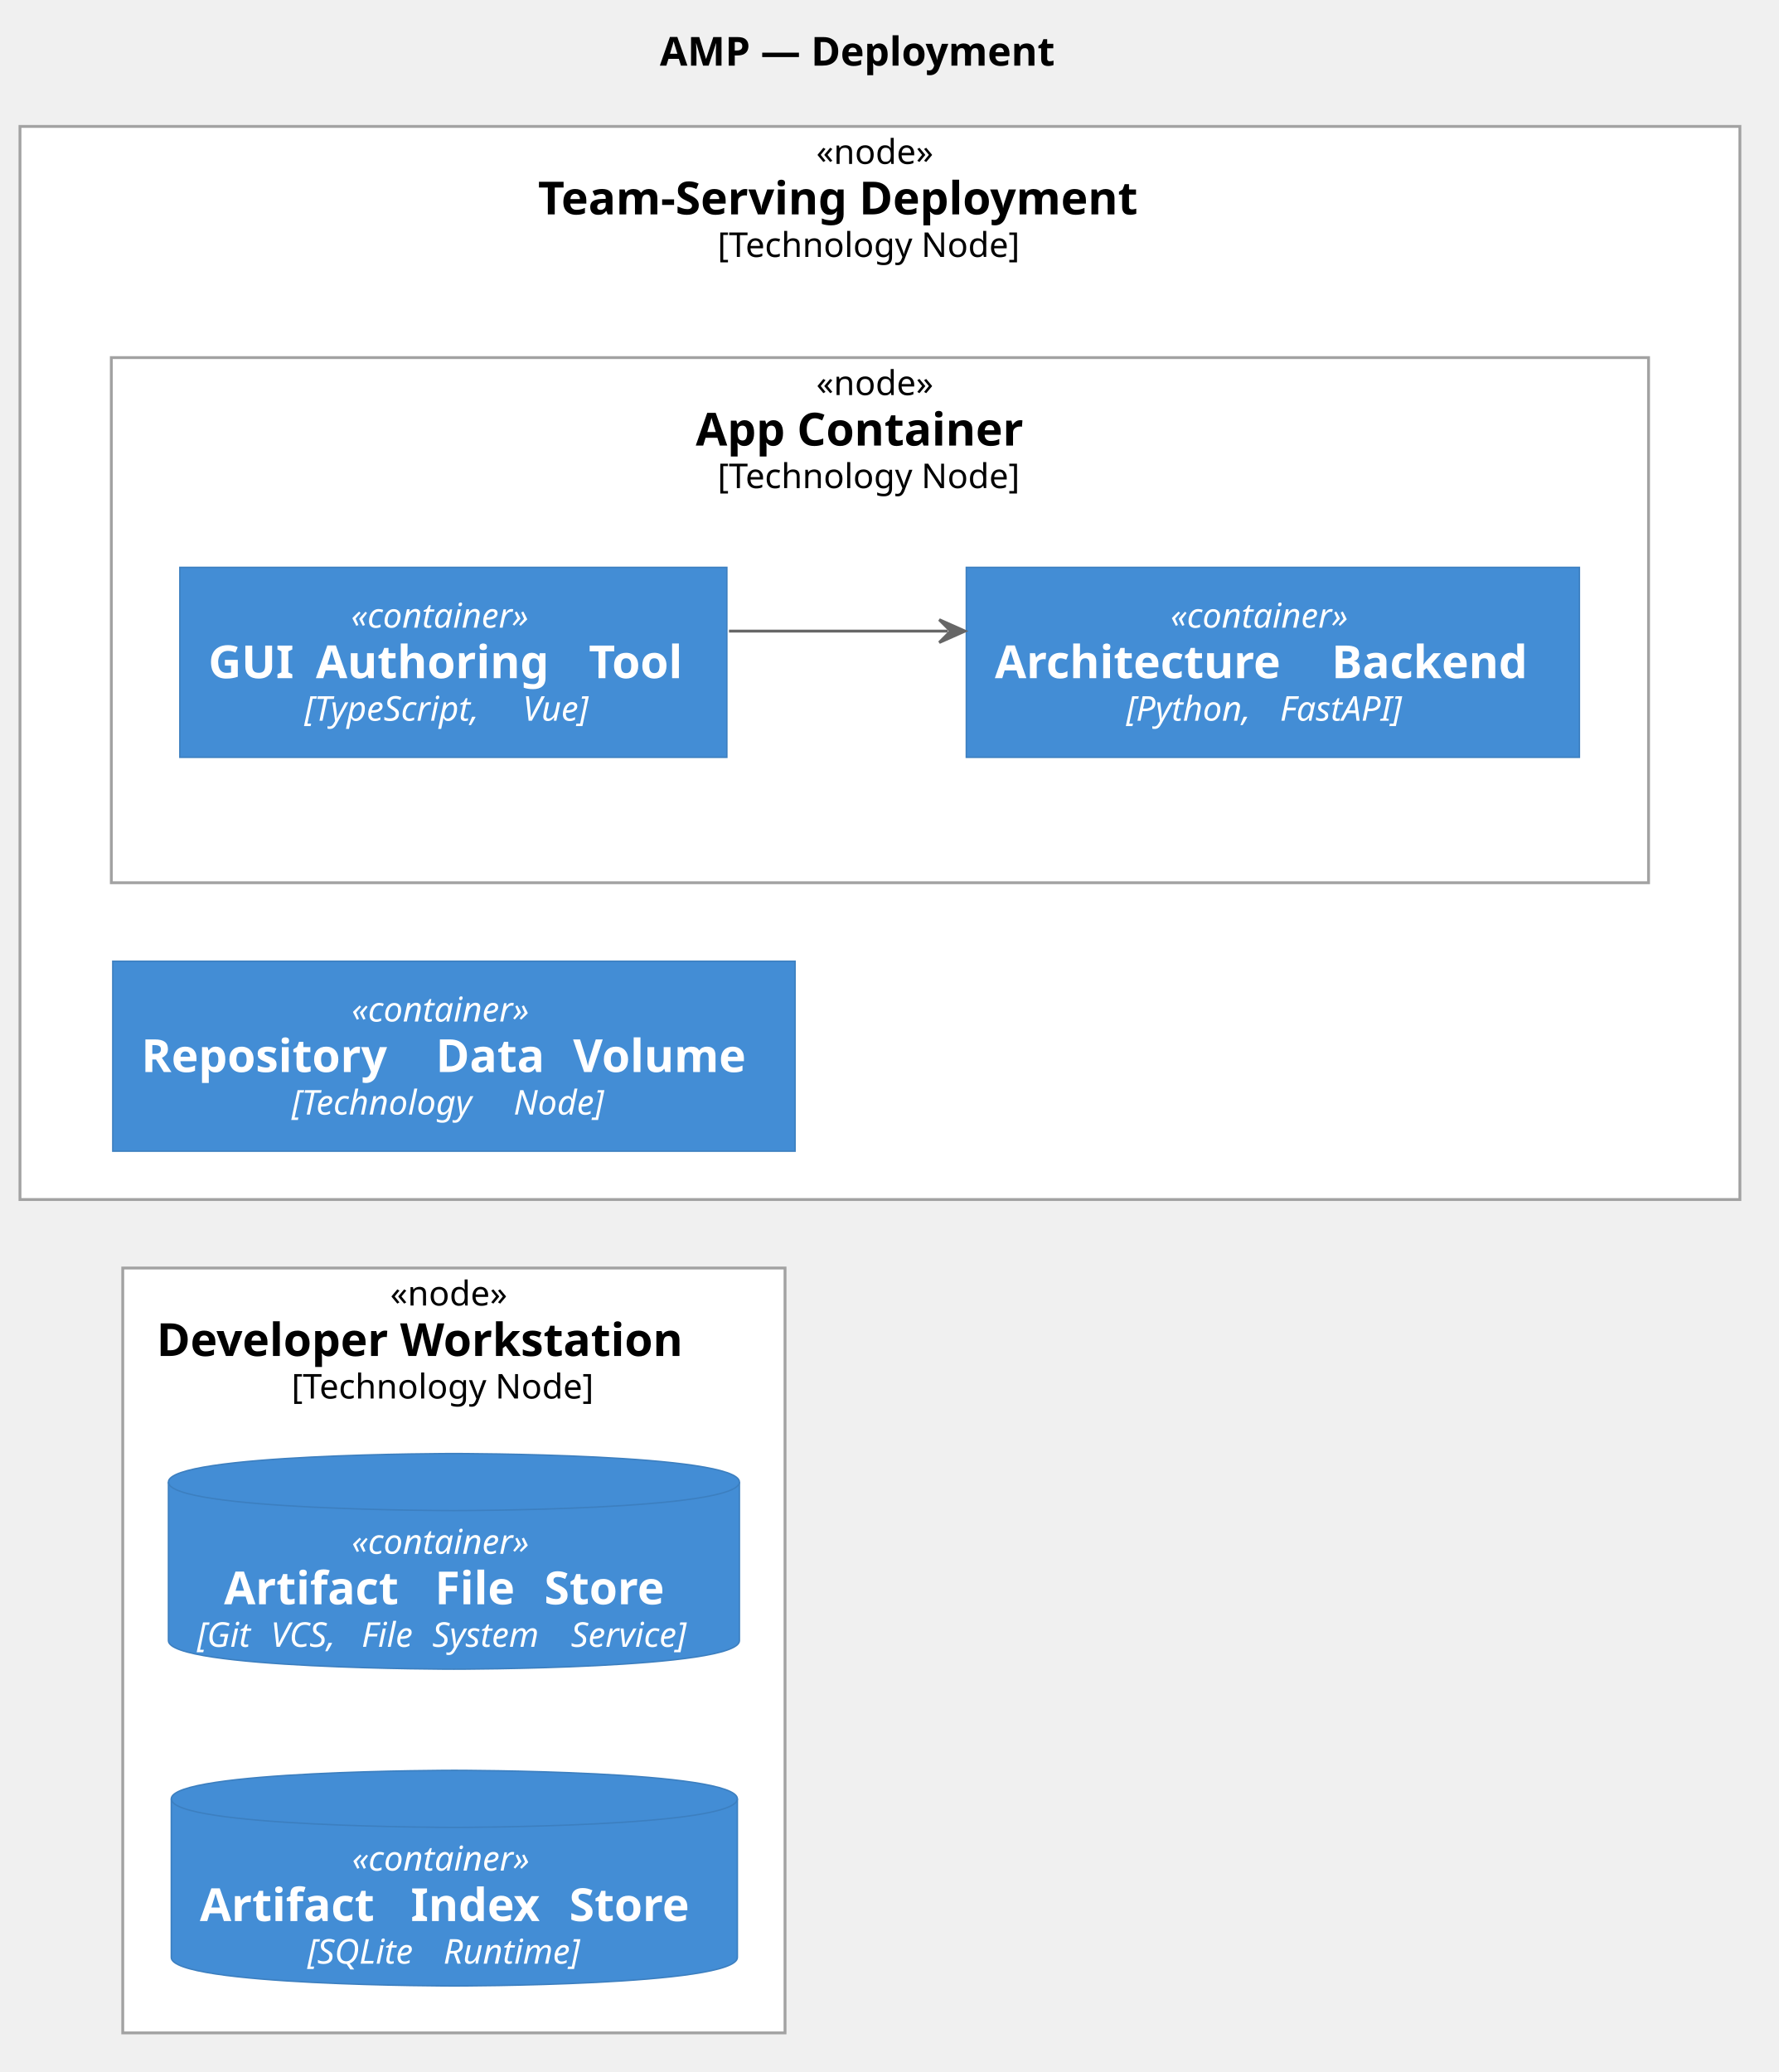
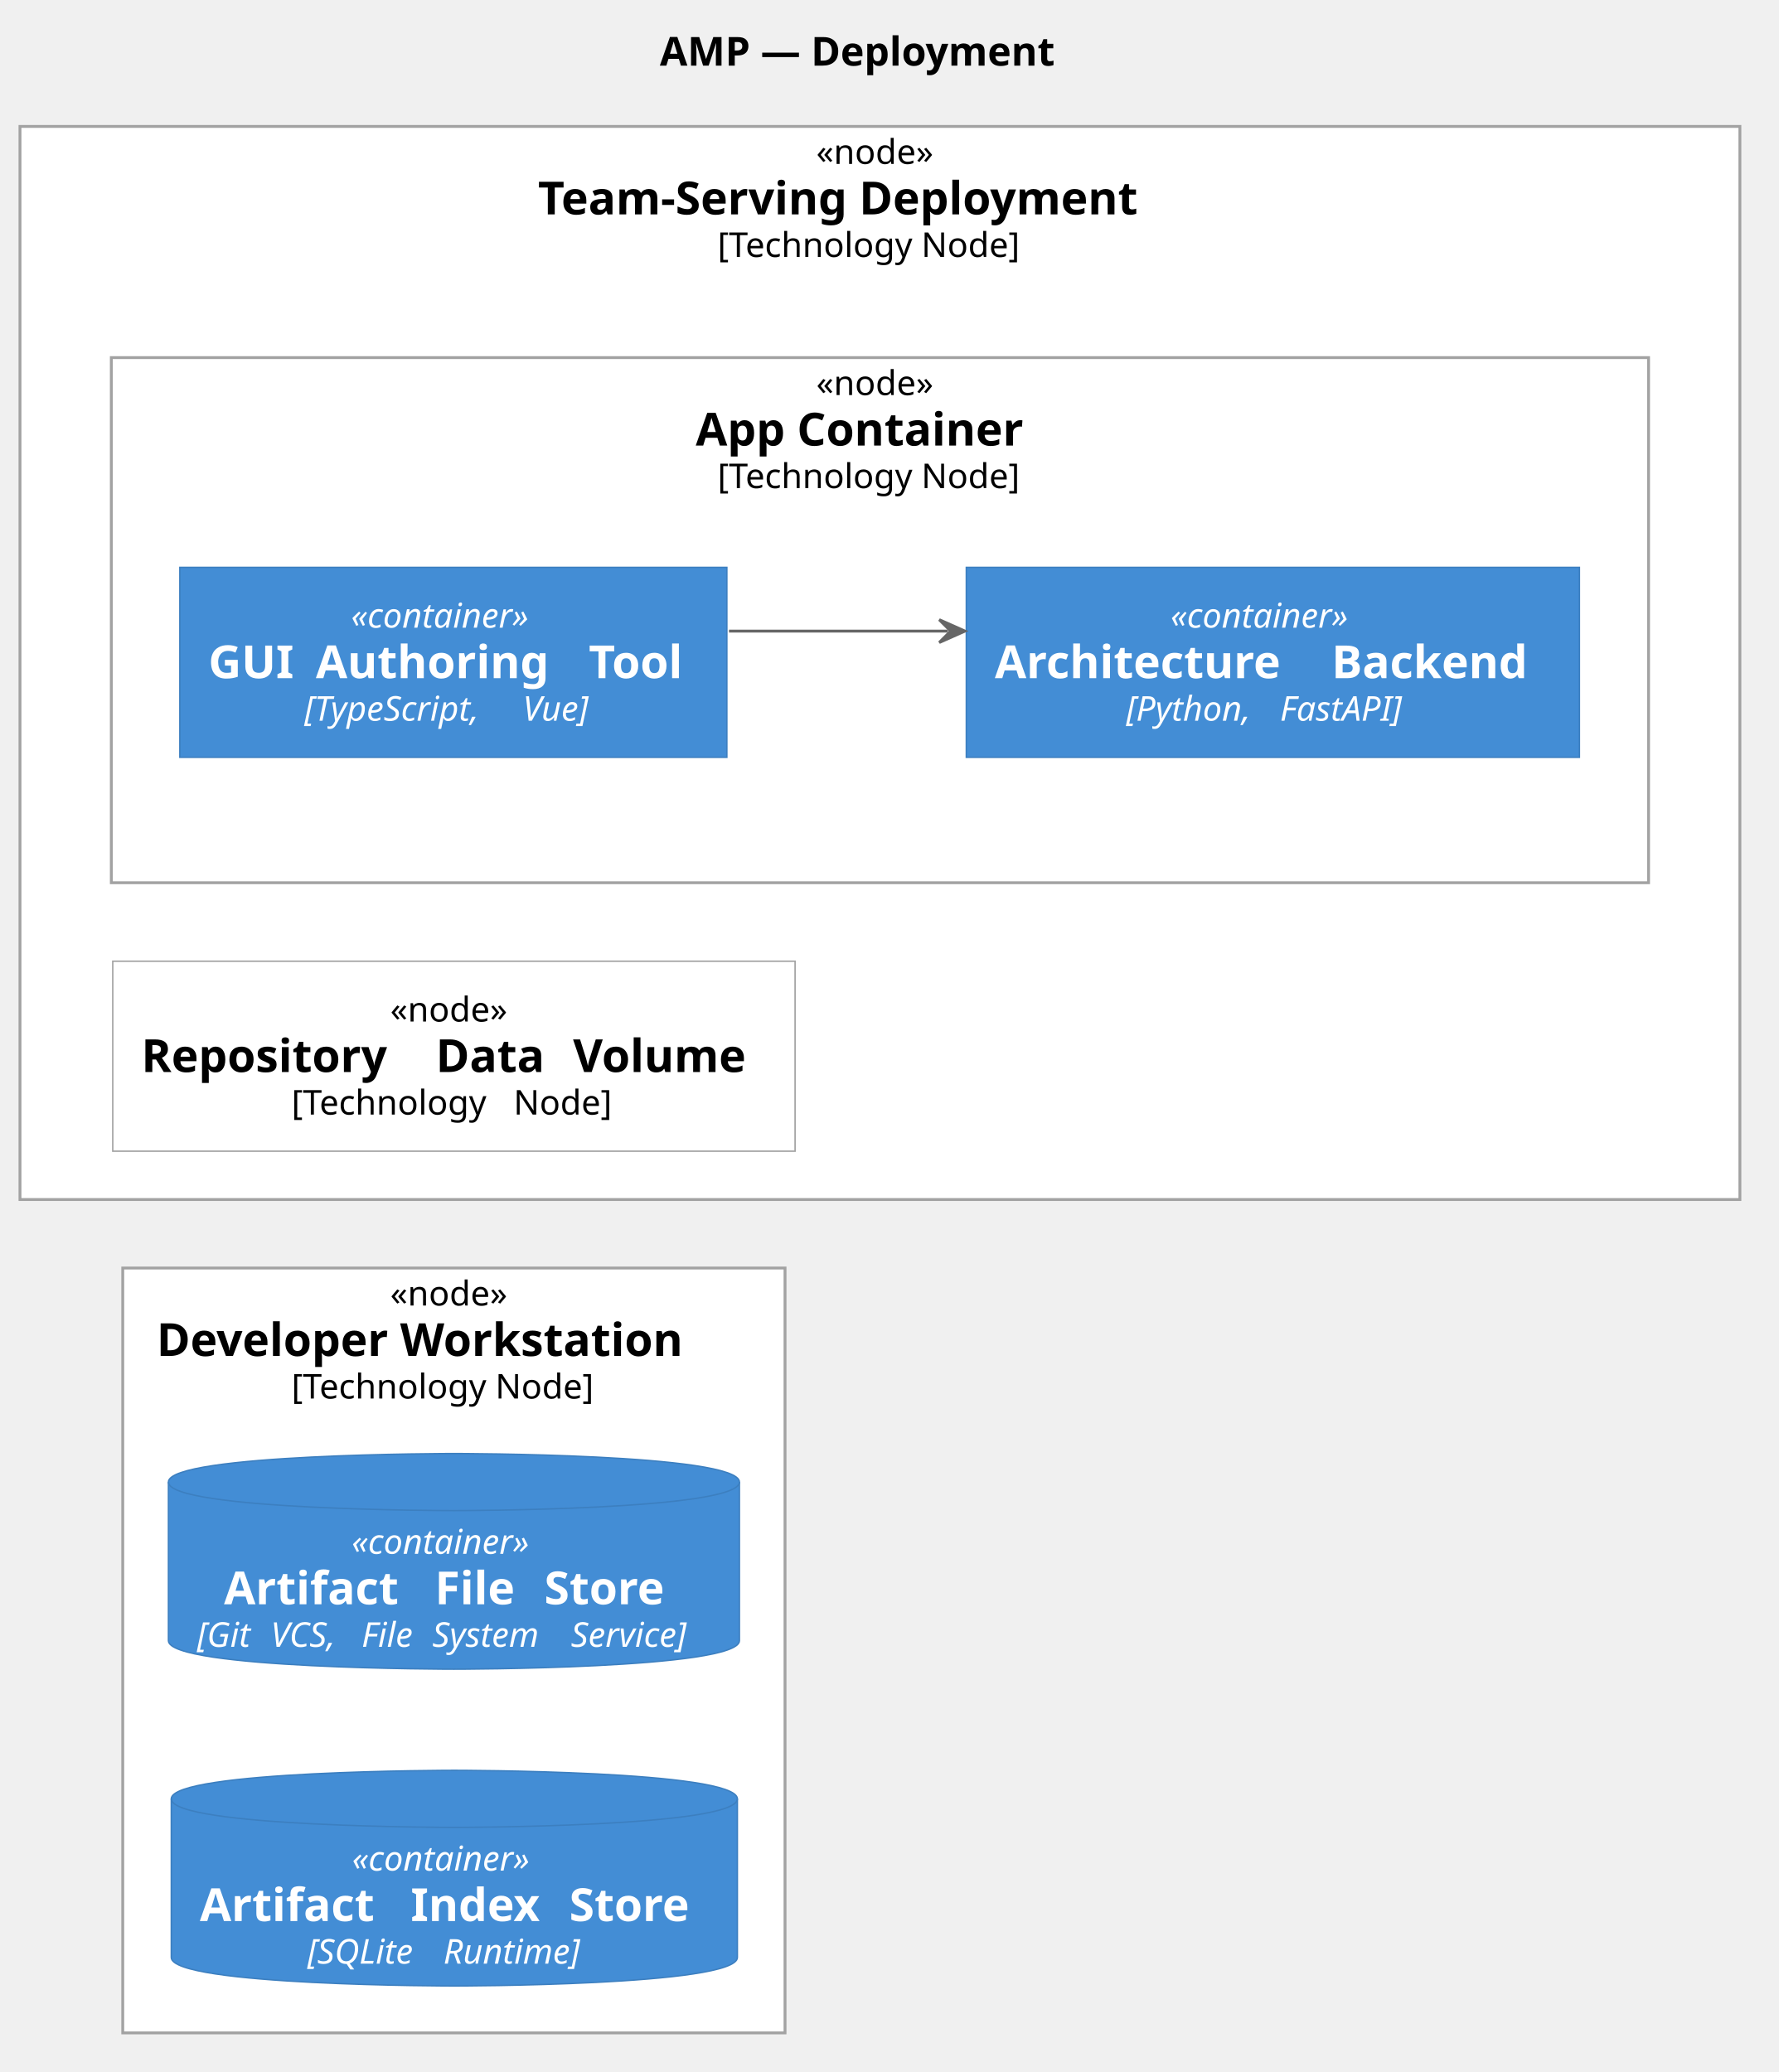
<svg xmlns="http://www.w3.org/2000/svg" contentStyleType="text/css" data-diagram-type="DESCRIPTION" height="726px" preserveAspectRatio="none" style="width:623px;height:726px;background:#FFFFFF;" version="1.1" viewBox="0 0 623 726" width="623px" zoomAndPan="magnify">
  <defs />
  <g>
    <g class="title" data-source-line="9">
      <text fill="#000000" font-family="sans-serif" font-size="14" font-weight="700" lengthAdjust="spacing" textLength="154.198" x="231.151" y="22.995">AMP — Deployment</text>
    </g>
    <g class="cluster" data-qualified-name="NOD_4EFX7z" data-source-line="115" id="ent0002">
      <rect fill="#FFFFFF" height="268" style="stroke:#A2A2A2;stroke-width:1;" width="232" x="43" y="444.297" />
      <text fill="#000000" font-family="sans-serif" font-size="12" lengthAdjust="spacing" textLength="44.631" x="136.685" y="457.435">«node»</text>
      <text fill="#000000" font-family="sans-serif" font-size="16" font-weight="700" lengthAdjust="spacing" textLength="208.312" x="54.844" y="475.117">Developer Workstation</text>
      <text fill="#000000" font-family="sans-serif" font-size="12" lengthAdjust="spacing" textLength="113.754" x="102.123" y="490.029">[Technology Node]</text>
    </g>
    <g class="cluster" data-qualified-name="NOD_7xNYBF" data-source-line="115" id="ent0006">
      <rect fill="#FFFFFF" height="376" style="stroke:#A2A2A2;stroke-width:1;" width="602.5" x="7" y="44.297" />
      <text fill="#000000" font-family="sans-serif" font-size="12" lengthAdjust="spacing" textLength="44.631" x="285.935" y="57.435">«node»</text>
      <text fill="#000000" font-family="sans-serif" font-size="16" font-weight="700" lengthAdjust="spacing" textLength="239.523" x="188.488" y="75.117">Team-Serving Deployment</text>
      <text fill="#000000" font-family="sans-serif" font-size="12" lengthAdjust="spacing" textLength="113.754" x="251.373" y="90.029">[Technology Node]</text>
    </g>
    <g class="cluster" data-qualified-name="NOD_7xNYBF.NOD_Yx71j_C" data-source-line="115" id="ent0007">
      <rect fill="#FFFFFF" height="184" style="stroke:#A2A2A2;stroke-width:1;" width="538.5" x="39" y="125.297" />
      <text fill="#000000" font-family="sans-serif" font-size="12" lengthAdjust="spacing" textLength="44.631" x="285.935" y="138.435">«node»</text>
      <text fill="#000000" font-family="sans-serif" font-size="16" font-weight="700" lengthAdjust="spacing" textLength="129.047" x="243.727" y="156.117">App Container</text>
      <text fill="#000000" font-family="sans-serif" font-size="12" lengthAdjust="spacing" textLength="113.754" x="251.373" y="171.029">[Technology Node]</text>
    </g>
    <g class="entity" data-qualified-name="NOD_4EFX7z.APP_R_K3YAQ" data-source-line="75" id="ent0003">
      <path d="M60,630.297 C60,620.297 159.156,620.297 159.156,620.297 C159.156,620.297 258.312,620.297 258.312,630.297 L258.312,685.859 C258.312,695.859 159.156,695.859 159.156,695.859 C159.156,695.859 60,695.859 60,685.859 L60,630.297" fill="#438DD5" style="stroke:#3C7FC0;stroke-width:0.5;" />
      <path d="M60,630.297 C60,640.297 159.156,640.297 159.156,640.297 C159.156,640.297 258.312,640.297 258.312,630.297" fill="none" style="stroke:#3C7FC0;stroke-width:0.5;" />
      <text fill="#FFFFFF" font-family="sans-serif" font-size="12" font-style="italic" lengthAdjust="spacing" textLength="71.672" x="123.32" y="655.436">«container»</text>
      <text fill="#FFFFFF" font-family="sans-serif" font-size="16" font-weight="700" lengthAdjust="spacing" textLength="68.297" x="70" y="673.117">Artifact</text>
      <text fill="#FFFFFF" font-family="sans-serif" font-size="16" font-weight="700" lengthAdjust="spacing" textLength="5.57" x="138.297" y="673.117"> </text>
      <text fill="#FFFFFF" font-family="sans-serif" font-size="16" font-weight="700" lengthAdjust="spacing" textLength="49.969" x="143.867" y="673.117">Index</text>
      <text fill="#FFFFFF" font-family="sans-serif" font-size="16" font-weight="700" lengthAdjust="spacing" textLength="5.57" x="193.836" y="673.117"> </text>
      <text fill="#FFFFFF" font-family="sans-serif" font-size="16" font-weight="700" lengthAdjust="spacing" textLength="48.906" x="199.406" y="673.117">Store</text>
      <text fill="#FFFFFF" font-family="sans-serif" font-size="12" font-style="italic" lengthAdjust="spacing" textLength="43.852" x="107.652" y="688.029">[SQLite</text>
      <text fill="#FFFFFF" font-family="sans-serif" font-size="12" font-style="italic" lengthAdjust="spacing" textLength="3.814" x="151.504" y="688.029"> </text>
      <text fill="#FFFFFF" font-family="sans-serif" font-size="12" font-style="italic" lengthAdjust="spacing" textLength="55.342" x="155.318" y="688.029">Runtime]</text>
    </g>
    <g class="entity" data-qualified-name="NOD_4EFX7z.APP_fvvCoDp" data-source-line="75" id="ent0004">
      <path d="M59,519.297 C59,509.297 159.015,509.297 159.015,509.297 C159.015,509.297 259.029,509.297 259.029,519.297 L259.029,574.859 C259.029,584.859 159.015,584.859 159.015,584.859 C159.015,584.859 59,584.859 59,574.859 L59,519.297" fill="#438DD5" style="stroke:#3C7FC0;stroke-width:0.5;" />
      <path d="M59,519.297 C59,529.297 159.015,529.297 159.015,529.297 C159.015,529.297 259.029,529.297 259.029,519.297" fill="none" style="stroke:#3C7FC0;stroke-width:0.5;" />
      <text fill="#FFFFFF" font-family="sans-serif" font-size="12" font-style="italic" lengthAdjust="spacing" textLength="71.672" x="123.179" y="544.436">«container»</text>
      <text fill="#FFFFFF" font-family="sans-serif" font-size="16" font-weight="700" lengthAdjust="spacing" textLength="68.297" x="78.468" y="562.117">Artifact</text>
      <text fill="#FFFFFF" font-family="sans-serif" font-size="16" font-weight="700" lengthAdjust="spacing" textLength="5.57" x="146.765" y="562.117"> </text>
      <text fill="#FFFFFF" font-family="sans-serif" font-size="16" font-weight="700" lengthAdjust="spacing" textLength="32.75" x="152.335" y="562.117">File</text>
      <text fill="#FFFFFF" font-family="sans-serif" font-size="16" font-weight="700" lengthAdjust="spacing" textLength="5.57" x="185.085" y="562.117"> </text>
      <text fill="#FFFFFF" font-family="sans-serif" font-size="16" font-weight="700" lengthAdjust="spacing" textLength="48.906" x="190.655" y="562.117">Store</text>
      <text fill="#FFFFFF" font-family="sans-serif" font-size="12" font-style="italic" lengthAdjust="spacing" textLength="22.02" x="69" y="577.029">[Git</text>
      <text fill="#FFFFFF" font-family="sans-serif" font-size="12" font-style="italic" lengthAdjust="spacing" textLength="3.814" x="91.019" y="577.029"> </text>
      <text fill="#FFFFFF" font-family="sans-serif" font-size="12" font-style="italic" lengthAdjust="spacing" textLength="28.02" x="94.834" y="577.029">VCS,</text>
      <text fill="#FFFFFF" font-family="sans-serif" font-size="12" font-style="italic" lengthAdjust="spacing" textLength="3.814" x="122.853" y="577.029"> </text>
      <text fill="#FFFFFF" font-family="sans-serif" font-size="12" font-style="italic" lengthAdjust="spacing" textLength="20.953" x="126.668" y="577.029">File</text>
      <text fill="#FFFFFF" font-family="sans-serif" font-size="12" font-style="italic" lengthAdjust="spacing" textLength="3.814" x="147.621" y="577.029"> </text>
      <text fill="#FFFFFF" font-family="sans-serif" font-size="12" font-style="italic" lengthAdjust="spacing" textLength="44.748" x="151.435" y="577.029">System</text>
      <text fill="#FFFFFF" font-family="sans-serif" font-size="12" font-style="italic" lengthAdjust="spacing" textLength="3.814" x="196.184" y="577.029"> </text>
      <text fill="#FFFFFF" font-family="sans-serif" font-size="12" font-style="italic" lengthAdjust="spacing" textLength="49.031" x="199.998" y="577.029">Service]</text>
    </g>
-     <g class="entity" data-qualified-name="NOD_7xNYBF.NOD_THkLB12" data-source-line="71" id="ent0011">
-       <rect fill="#438DD5" height="66.562" style="stroke:#3C7FC0;stroke-width:0.5;" width="239.023" x="39.5" y="336.797" />
-       <text fill="#FFFFFF" font-family="sans-serif" font-size="12" font-style="italic" lengthAdjust="spacing" textLength="71.672" x="123.176" y="357.935">«container»</text>
-       <text fill="#FFFFFF" font-family="sans-serif" font-size="16" font-weight="700" lengthAdjust="spacing" textLength="97.586" x="49.5" y="375.617">Repository</text>
-       <text fill="#FFFFFF" font-family="sans-serif" font-size="16" font-weight="700" lengthAdjust="spacing" textLength="5.57" x="147.086" y="375.617"> </text>
-       <text fill="#FFFFFF" font-family="sans-serif" font-size="16" font-weight="700" lengthAdjust="spacing" textLength="42.523" x="152.656" y="375.617">Data</text>
-       <text fill="#FFFFFF" font-family="sans-serif" font-size="16" font-weight="700" lengthAdjust="spacing" textLength="5.57" x="195.18" y="375.617"> </text>
-       <text fill="#FFFFFF" font-family="sans-serif" font-size="16" font-weight="700" lengthAdjust="spacing" textLength="67.773" x="200.75" y="375.617">Volume</text>
-       <text fill="#FFFFFF" font-family="sans-serif" font-size="12" font-style="italic" lengthAdjust="spacing" textLength="73.939" x="102.135" y="390.529">[Technology</text>
-       <text fill="#FFFFFF" font-family="sans-serif" font-size="12" font-style="italic" lengthAdjust="spacing" textLength="3.814" x="176.074" y="390.529"> </text>
-       <text fill="#FFFFFF" font-family="sans-serif" font-size="12" font-style="italic" lengthAdjust="spacing" textLength="36" x="179.889" y="390.529">Node]</text>
+     <g class="entity" data-qualified-name="NOD_7xNYBF.NOD_THkLB12" data-source-line="115" id="ent0011">
+       <rect fill="#FFFFFF" height="66.562" style="stroke:#A2A2A2;stroke-width:0.5;" width="239.023" x="39.5" y="336.797" />
+       <text fill="#000000" font-family="sans-serif" font-size="12" lengthAdjust="spacing" textLength="44.631" x="136.696" y="357.935">«node»</text>
+       <text fill="#000000" font-family="sans-serif" font-size="16" font-weight="700" lengthAdjust="spacing" textLength="97.586" x="49.5" y="375.617">Repository</text>
+       <text fill="#000000" font-family="sans-serif" font-size="16" font-weight="700" lengthAdjust="spacing" textLength="5.57" x="147.086" y="375.617"> </text>
+       <text fill="#000000" font-family="sans-serif" font-size="16" font-weight="700" lengthAdjust="spacing" textLength="42.523" x="152.656" y="375.617">Data</text>
+       <text fill="#000000" font-family="sans-serif" font-size="16" font-weight="700" lengthAdjust="spacing" textLength="5.57" x="195.18" y="375.617"> </text>
+       <text fill="#000000" font-family="sans-serif" font-size="16" font-weight="700" lengthAdjust="spacing" textLength="67.773" x="200.75" y="375.617">Volume</text>
+       <text fill="#000000" font-family="sans-serif" font-size="12" lengthAdjust="spacing" textLength="73.939" x="102.135" y="390.529">[Technology</text>
+       <text fill="#000000" font-family="sans-serif" font-size="12" lengthAdjust="spacing" textLength="3.814" x="176.074" y="390.529"> </text>
+       <text fill="#000000" font-family="sans-serif" font-size="12" lengthAdjust="spacing" textLength="36" x="179.889" y="390.529">Node]</text>
    </g>
    <g class="entity" data-qualified-name="NOD_7xNYBF.NOD_Yx71j_C.APP_lmO0mp" data-source-line="71" id="ent0008">
      <rect fill="#438DD5" height="66.562" style="stroke:#3C7FC0;stroke-width:0.5;" width="191.625" x="63" y="198.797" />
      <text fill="#FFFFFF" font-family="sans-serif" font-size="12" font-style="italic" lengthAdjust="spacing" textLength="71.672" x="122.977" y="219.935">«container»</text>
      <text fill="#FFFFFF" font-family="sans-serif" font-size="16" font-weight="700" lengthAdjust="spacing" textLength="32.078" x="73" y="237.617">GUI</text>
      <text fill="#FFFFFF" font-family="sans-serif" font-size="16" font-weight="700" lengthAdjust="spacing" textLength="5.57" x="105.078" y="237.617"> </text>
      <text fill="#FFFFFF" font-family="sans-serif" font-size="16" font-weight="700" lengthAdjust="spacing" textLength="90.023" x="110.648" y="237.617">Authoring</text>
      <text fill="#FFFFFF" font-family="sans-serif" font-size="16" font-weight="700" lengthAdjust="spacing" textLength="5.57" x="200.672" y="237.617"> </text>
      <text fill="#FFFFFF" font-family="sans-serif" font-size="16" font-weight="700" lengthAdjust="spacing" textLength="38.383" x="206.242" y="237.617">Tool</text>
      <text fill="#FFFFFF" font-family="sans-serif" font-size="12" font-style="italic" lengthAdjust="spacing" textLength="72.732" x="106.6" y="252.529">[TypeScript,</text>
      <text fill="#FFFFFF" font-family="sans-serif" font-size="12" font-style="italic" lengthAdjust="spacing" textLength="3.814" x="179.332" y="252.529"> </text>
      <text fill="#FFFFFF" font-family="sans-serif" font-size="12" font-style="italic" lengthAdjust="spacing" textLength="27.879" x="183.147" y="252.529">Vue]</text>
    </g>
    <g class="entity" data-qualified-name="NOD_7xNYBF.NOD_Yx71j_C.APP_OYEmP1" data-source-line="71" id="ent0009">
      <rect fill="#438DD5" height="66.562" style="stroke:#3C7FC0;stroke-width:0.5;" width="214.781" x="338.5" y="198.797" />
      <text fill="#FFFFFF" font-family="sans-serif" font-size="12" font-style="italic" lengthAdjust="spacing" textLength="71.672" x="410.055" y="219.935">«container»</text>
      <text fill="#FFFFFF" font-family="sans-serif" font-size="16" font-weight="700" lengthAdjust="spacing" textLength="112.398" x="348.5" y="237.617">Architecture</text>
      <text fill="#FFFFFF" font-family="sans-serif" font-size="16" font-weight="700" lengthAdjust="spacing" textLength="5.57" x="460.898" y="237.617"> </text>
      <text fill="#FFFFFF" font-family="sans-serif" font-size="16" font-weight="700" lengthAdjust="spacing" textLength="76.812" x="466.469" y="237.617">Backend</text>
      <text fill="#FFFFFF" font-family="sans-serif" font-size="12" font-style="italic" lengthAdjust="spacing" textLength="50.092" x="394.498" y="252.529">[Python,</text>
      <text fill="#FFFFFF" font-family="sans-serif" font-size="12" font-style="italic" lengthAdjust="spacing" textLength="3.814" x="444.59" y="252.529"> </text>
      <text fill="#FFFFFF" font-family="sans-serif" font-size="12" font-style="italic" lengthAdjust="spacing" textLength="48.879" x="448.404" y="252.529">FastAPI]</text>
    </g>
    <g class="link" data-entity-1="ent0008" data-entity-2="ent0009" data-link-type="dependency" data-source-line="29" id="lnk13">
      <path d="M255.37,221.127 C281.91,221.127 304.87,221.127 332.03,221.127" fill="none" id="APP_lmO0mp-to-APP_OYEmP1" style="stroke:#666666;stroke-width:1;" />
      <polygon fill="#666666" points="338.03,221.127,329.03,217.127,333.03,221.127,329.03,225.127,338.03,221.127" style="stroke:#666666;stroke-width:1;" />
    </g>
  </g>
</svg>
